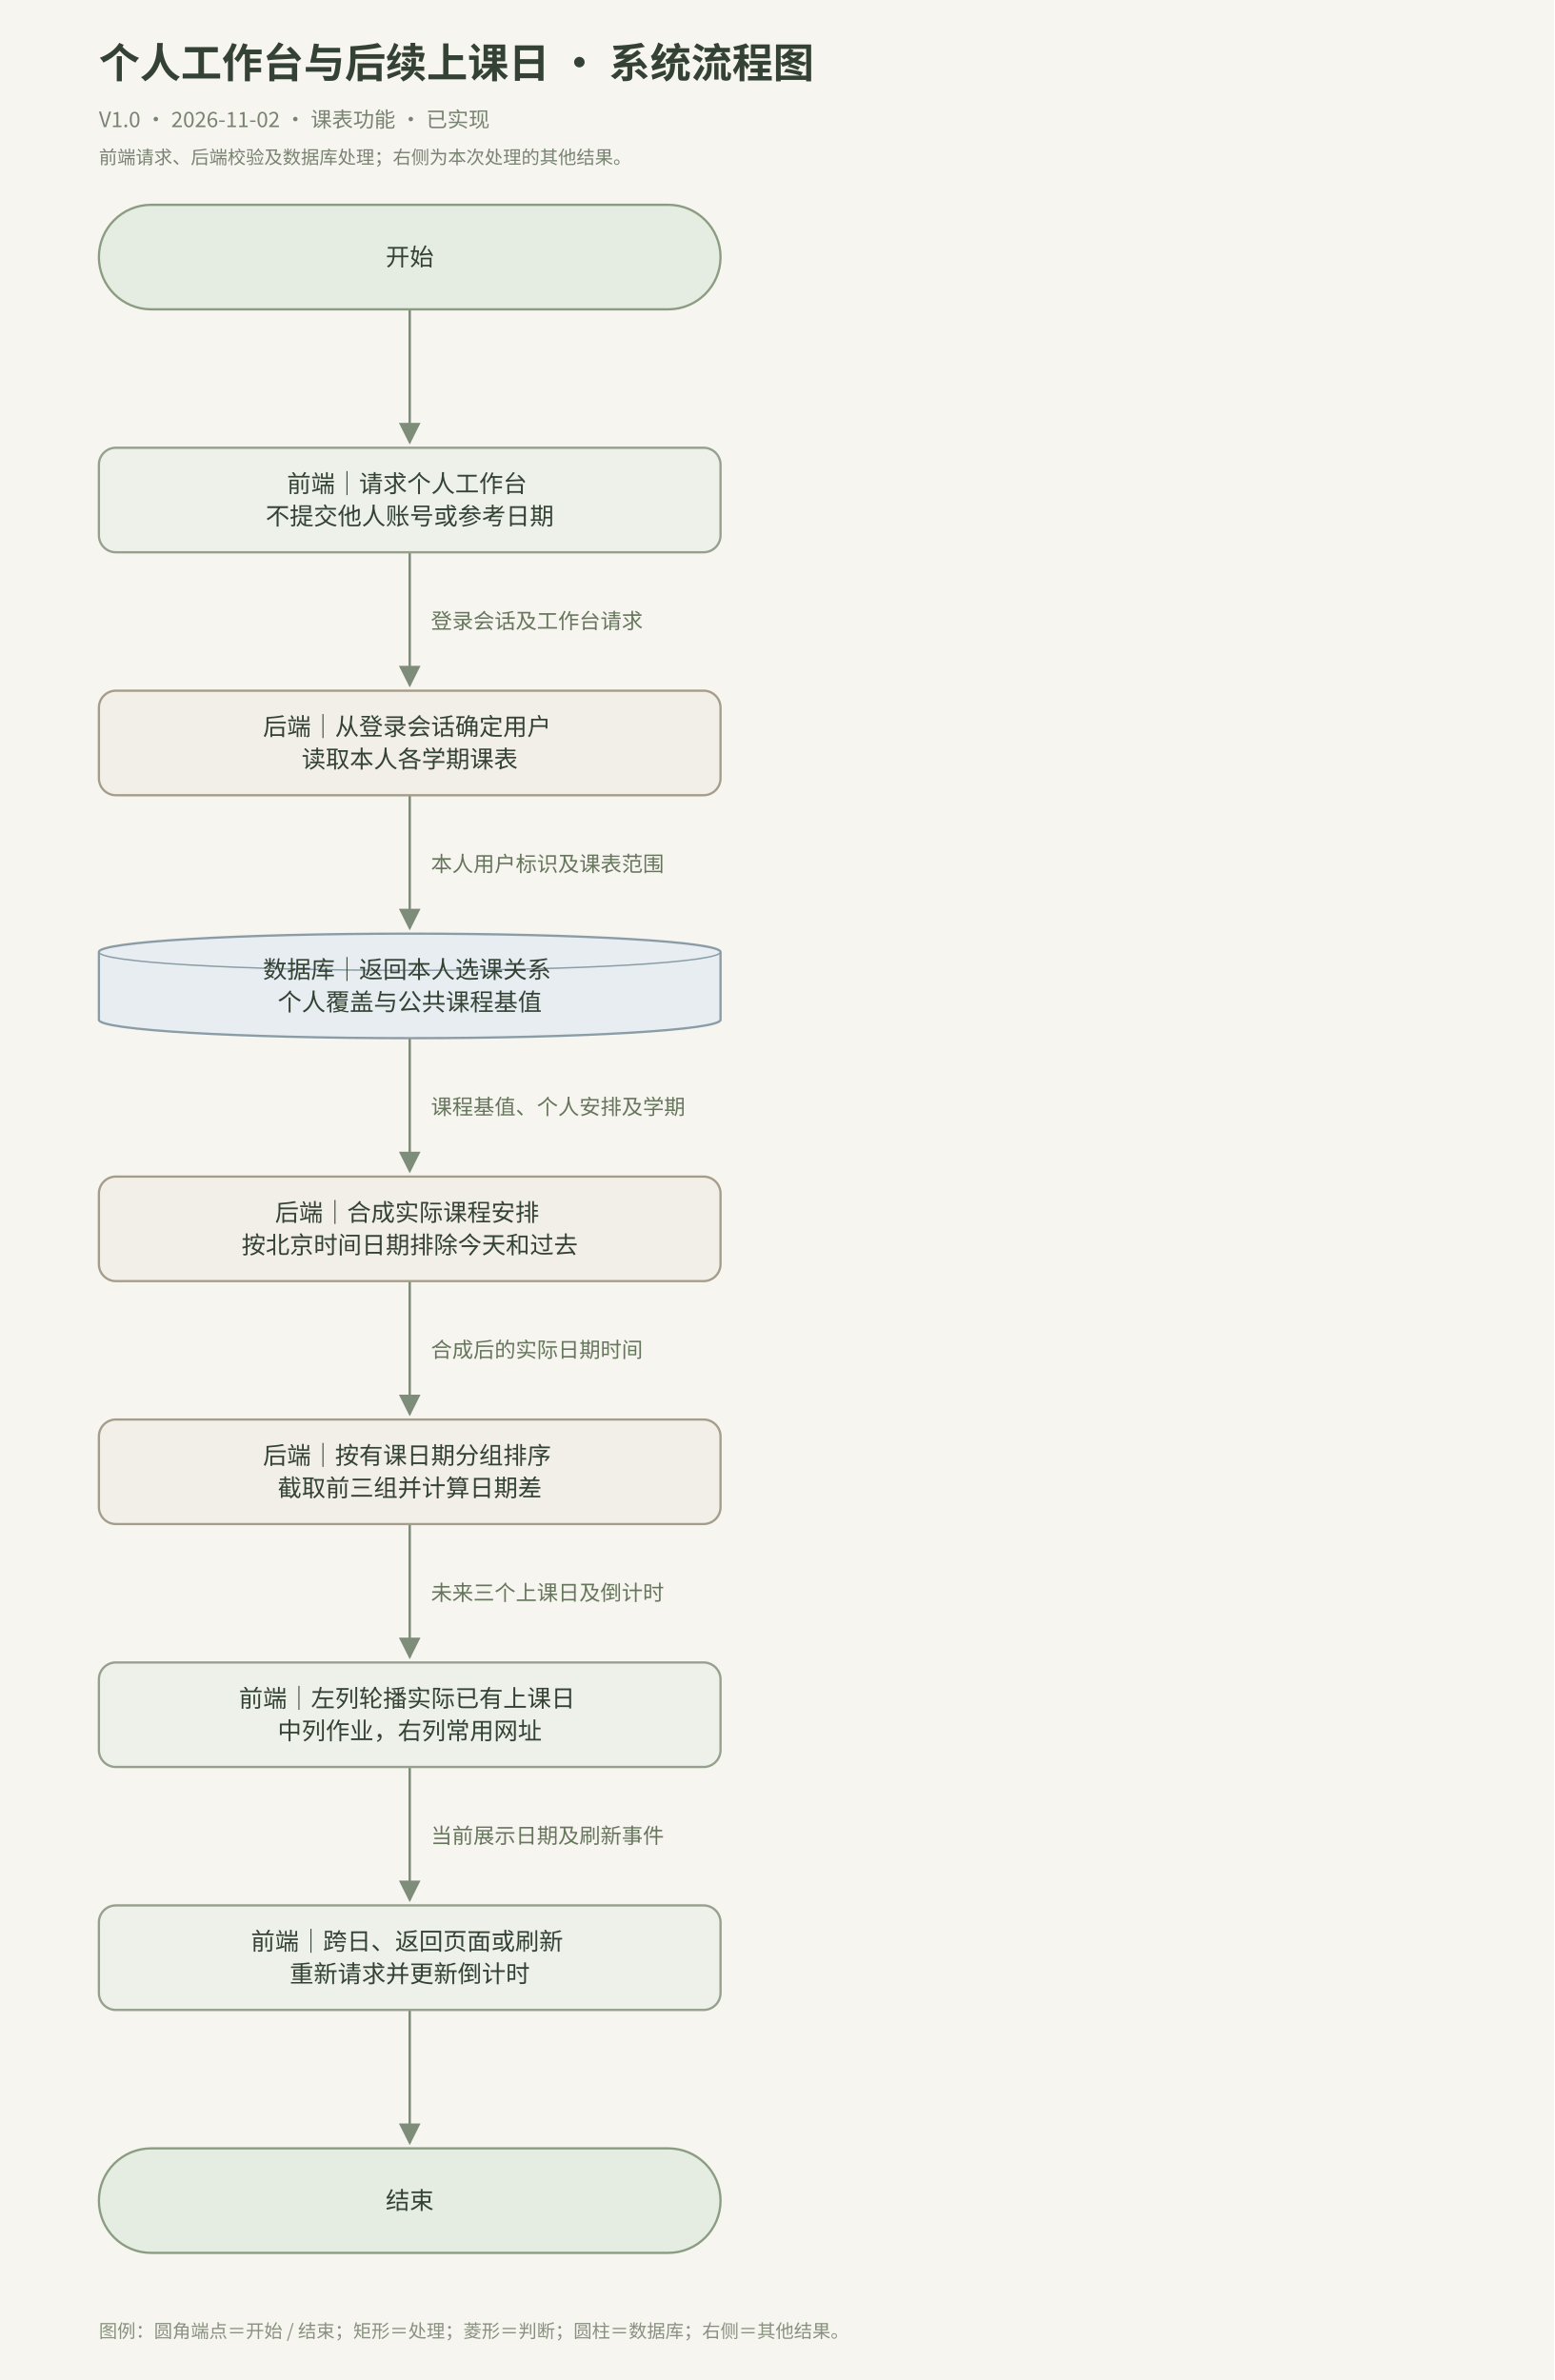
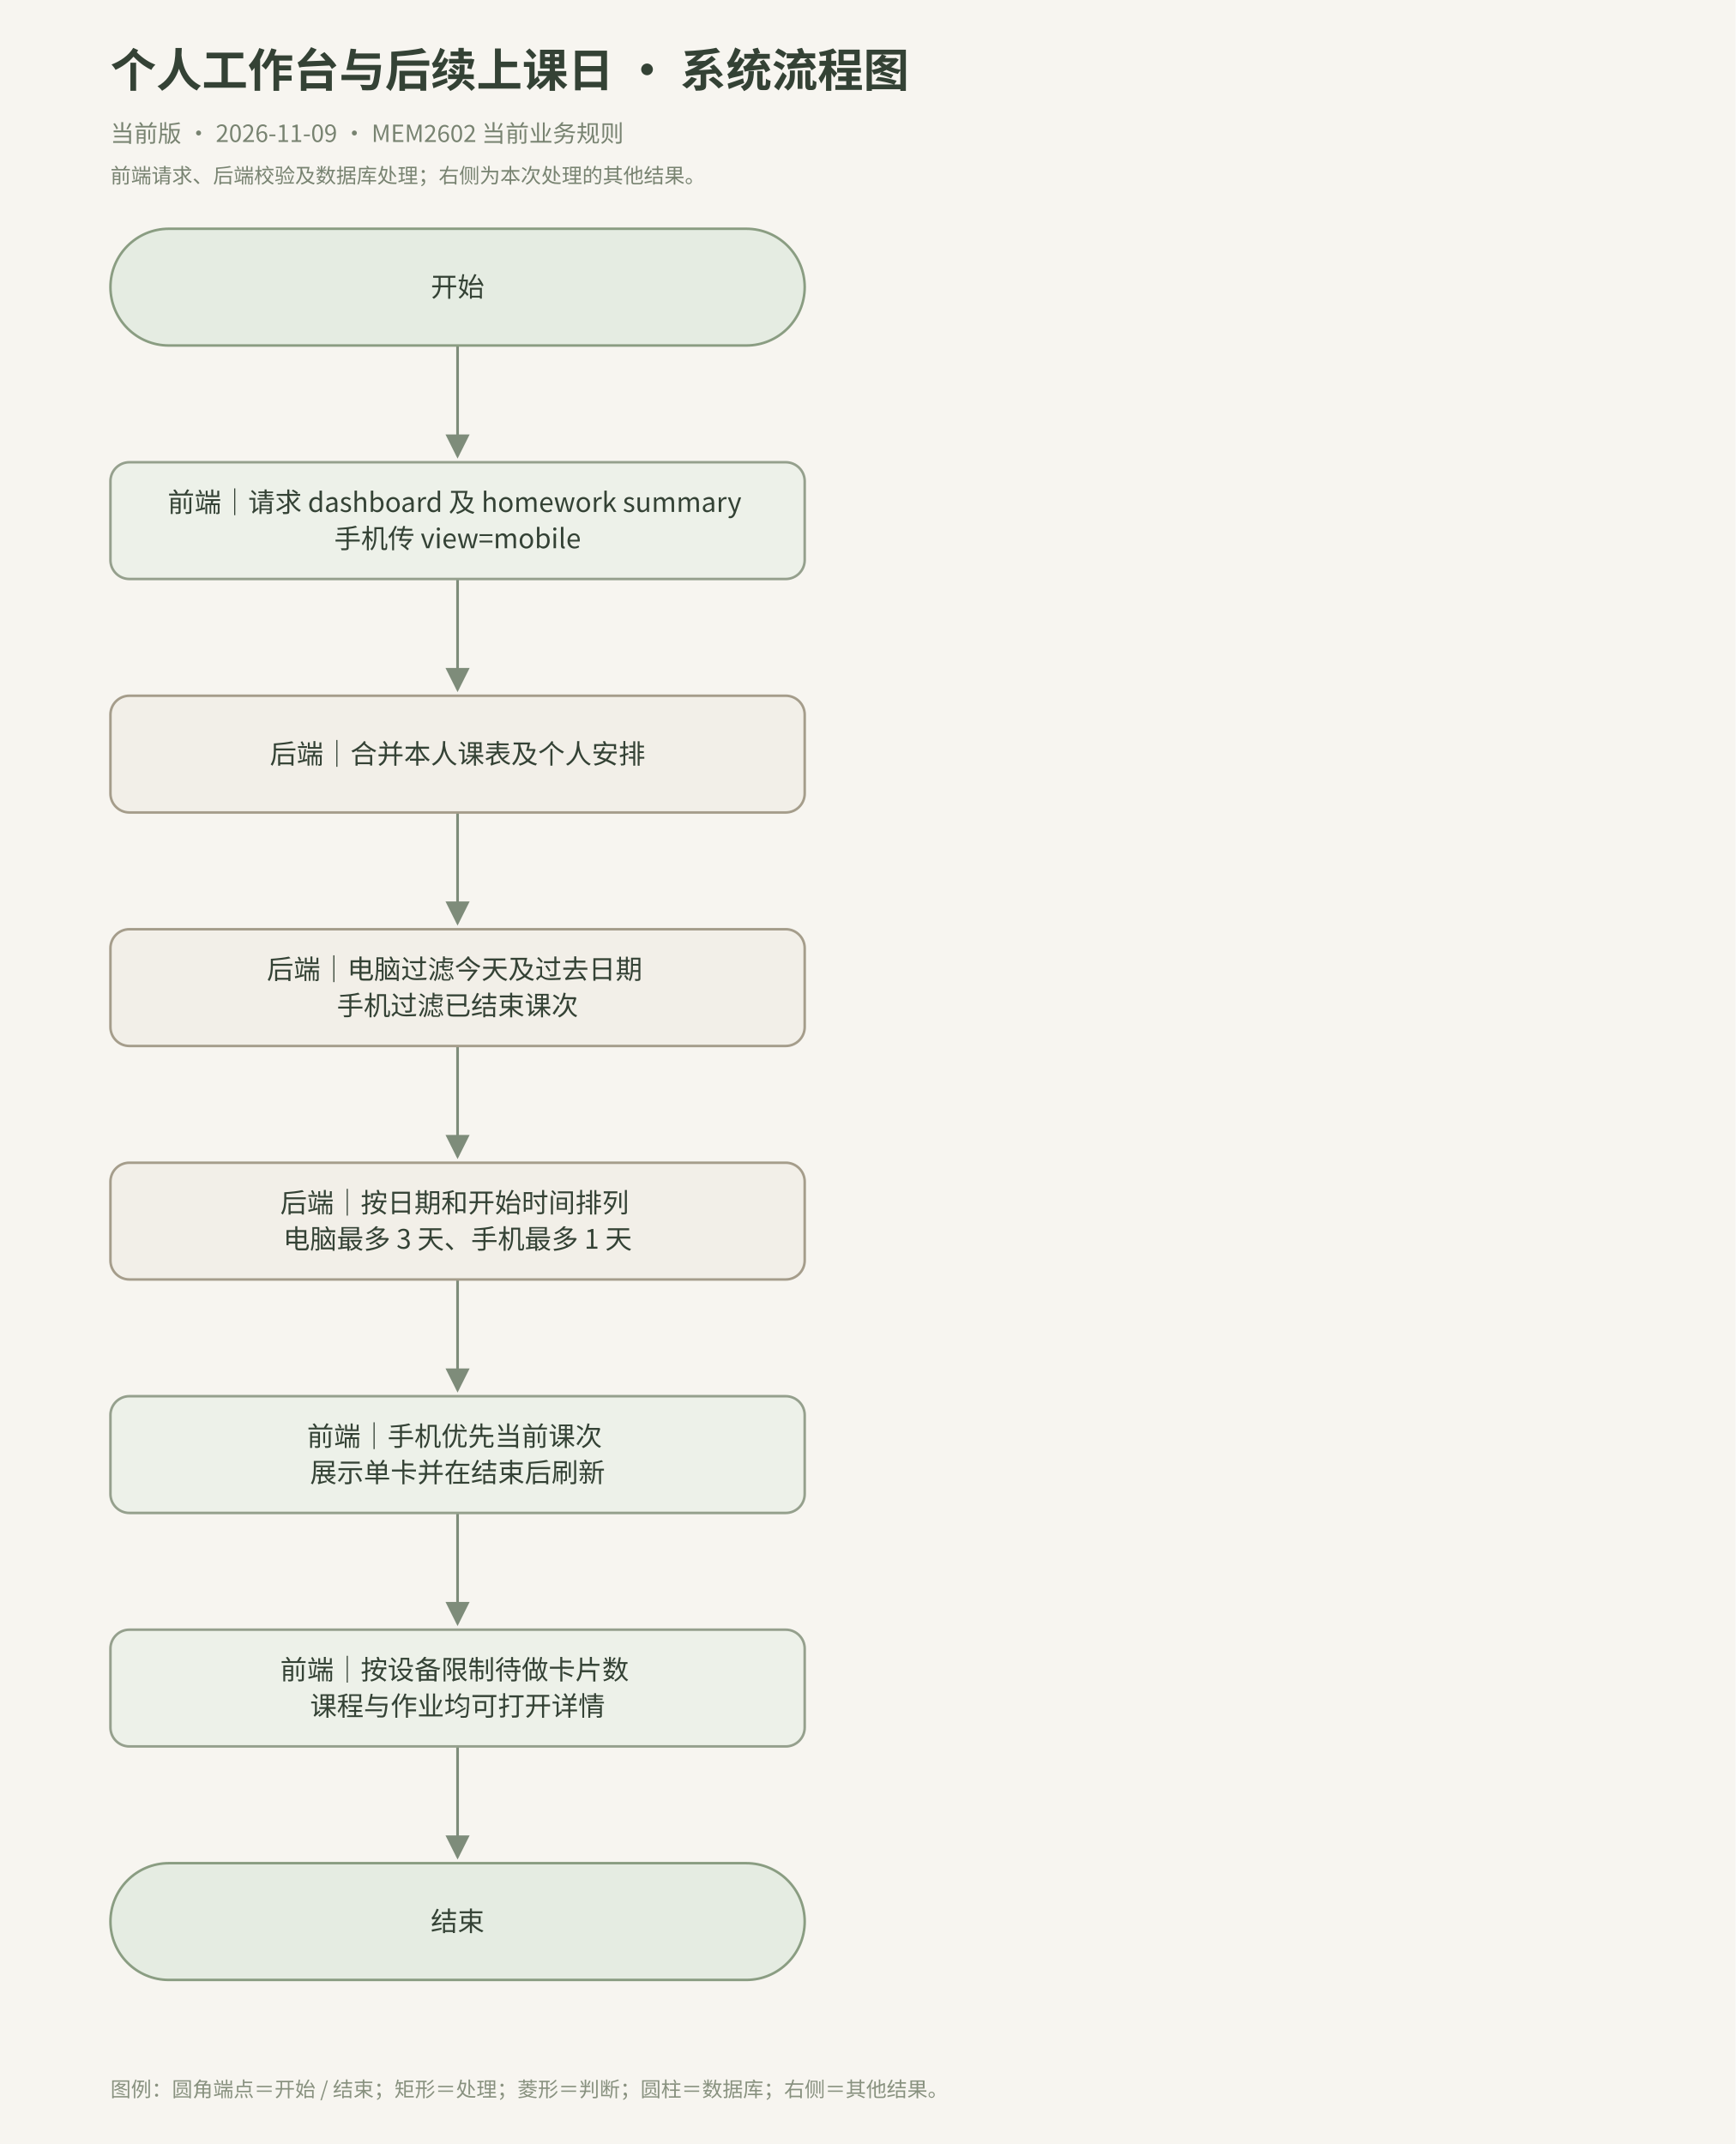
- <svg xmlns="http://www.w3.org/2000/svg" width="1100" height="1685" viewBox="0 0 1100 1685" role="img" aria-labelledby="title desc">
+ <svg xmlns="http://www.w3.org/2000/svg" width="1100" height="1359" viewBox="0 0 1100 1359" role="img" aria-labelledby="title desc">
  <defs>
    <marker id="arrow" markerWidth="9" markerHeight="9" refX="8" refY="4.5" orient="auto" markerUnits="strokeWidth">
      <path d="M0 0 L9 4.5 L0 9 Z" fill="#7E8C7A" />
    </marker>
  </defs>
-   <rect width="1100" height="1685" fill="#F7F5F0" />
+   <rect width="1100" height="1359" fill="#F7F5F0" />
  <g font-family="'Microsoft YaHei','PingFang SC','Noto Sans CJK SC',sans-serif" fill="#344235">
    <text x="70" y="55" font-size="29" font-weight="700">个人工作台与后续上课日 · 系统流程图</text>
-     <text x="70" y="90" font-size="15" fill="#788371">V1.0 · 2026-11-02 · 课表功能 · 已实现</text>
+     <text x="70" y="90" font-size="15" fill="#788371">当前版 · 2026-11-09 · MEM2602 当前业务规则</text>
    <text x="70" y="116" font-size="13" fill="#788371">前端请求、后端校验及数据库处理；右侧为本次处理的其他结果。</text>
-     <path d="M290.0 219 L290.0 313" stroke="#7E8C7A" stroke-width="1.7" fill="none" marker-end="url(#arrow)" />
-     <path d="M290.0 391 L290.0 485" stroke="#7E8C7A" stroke-width="1.7" fill="none" marker-end="url(#arrow)" />
-     <text x="305.0" y="445.0" font-size="15" fill="#66765D">登录会话及工作台请求</text>
-     <path d="M290.0 563 L290.0 657" stroke="#7E8C7A" stroke-width="1.7" fill="none" marker-end="url(#arrow)" />
-     <text x="305.0" y="617.0" font-size="15" fill="#66765D">本人用户标识及课表范围</text>
-     <path d="M290.0 735 L290.0 829" stroke="#7E8C7A" stroke-width="1.7" fill="none" marker-end="url(#arrow)" />
-     <text x="305.0" y="789.0" font-size="15" fill="#66765D">课程基值、个人安排及学期</text>
-     <path d="M290.0 907 L290.0 1001" stroke="#7E8C7A" stroke-width="1.7" fill="none" marker-end="url(#arrow)" />
-     <text x="305.0" y="961.0" font-size="15" fill="#66765D">合成后的实际日期时间</text>
-     <path d="M290.0 1079 L290.0 1173" stroke="#7E8C7A" stroke-width="1.7" fill="none" marker-end="url(#arrow)" />
-     <text x="305.0" y="1133.0" font-size="15" fill="#66765D">未来三个上课日及倒计时</text>
-     <path d="M290.0 1251 L290.0 1345" stroke="#7E8C7A" stroke-width="1.7" fill="none" marker-end="url(#arrow)" />
-     <text x="305.0" y="1305.0" font-size="15" fill="#66765D">当前展示日期及刷新事件</text>
-     <path d="M290.0 1423 L290.0 1517" stroke="#7E8C7A" stroke-width="1.7" fill="none" marker-end="url(#arrow)" />
+     <path d="M290.0 219 L290.0 289" stroke="#7E8C7A" stroke-width="1.7" fill="none" marker-end="url(#arrow)" />
+     <path d="M290.0 367 L290.0 437" stroke="#7E8C7A" stroke-width="1.7" fill="none" marker-end="url(#arrow)" />
+     <path d="M290.0 515 L290.0 585" stroke="#7E8C7A" stroke-width="1.7" fill="none" marker-end="url(#arrow)" />
+     <path d="M290.0 663 L290.0 733" stroke="#7E8C7A" stroke-width="1.7" fill="none" marker-end="url(#arrow)" />
+     <path d="M290.0 811 L290.0 881" stroke="#7E8C7A" stroke-width="1.7" fill="none" marker-end="url(#arrow)" />
+     <path d="M290.0 959 L290.0 1029" stroke="#7E8C7A" stroke-width="1.7" fill="none" marker-end="url(#arrow)" />
+     <path d="M290.0 1107 L290.0 1177" stroke="#7E8C7A" stroke-width="1.7" fill="none" marker-end="url(#arrow)" />
    <rect x="70" y="145" width="440" height="74" rx="37.0" fill="#E5ECE2" stroke="#8A9D82" stroke-width="1.6" />
    <text text-anchor="middle" font-size="17">
      <tspan x="290.0" y="188.0">开始</tspan>
    </text>
-     <rect x="70" y="317" width="440" height="74" rx="12" fill="#EDF1E9" stroke="#95A08D" stroke-width="1.6" />
+     <rect x="70" y="293" width="440" height="74" rx="12" fill="#EDF1E9" stroke="#95A08D" stroke-width="1.6" />
    <text text-anchor="middle" font-size="17">
-       <tspan x="290.0" y="348.5">前端｜请求个人工作台</tspan>
-       <tspan x="290.0" y="371.5">不提交他人账号或参考日期</tspan>
+       <tspan x="290.0" y="324.5">前端｜请求 dashboard 及 homework summary</tspan>
+       <tspan x="290.0" y="347.5">手机传 view=mobile</tspan>
    </text>
-     <rect x="70" y="489" width="440" height="74" rx="12" fill="#F2EFE8" stroke="#A59D8B" stroke-width="1.6" />
+     <rect x="70" y="441" width="440" height="74" rx="12" fill="#F2EFE8" stroke="#A59D8B" stroke-width="1.6" />
    <text text-anchor="middle" font-size="17">
-       <tspan x="290.0" y="520.5">后端｜从登录会话确定用户</tspan>
-       <tspan x="290.0" y="543.5">读取本人各学期课表</tspan>
+       <tspan x="290.0" y="484.0">后端｜合并本人课表及个人安排</tspan>
    </text>
-     <path d="M70 674 A220.0 13 0 0 1 510 674 L510 722 A220.0 13 0 0 1 70 722 Z" fill="#E7EDF0" stroke="#8A9CA6" stroke-width="1.6" />
-     <path d="M70 674 A220.0 13 0 0 0 510 674" stroke="#8A9CA6" fill="none" />
+     <rect x="70" y="589" width="440" height="74" rx="12" fill="#F2EFE8" stroke="#A59D8B" stroke-width="1.6" />
    <text text-anchor="middle" font-size="17">
-       <tspan x="290.0" y="692.5">数据库｜返回本人选课关系</tspan>
-       <tspan x="290.0" y="715.5">个人覆盖与公共课程基值</tspan>
+       <tspan x="290.0" y="620.5">后端｜电脑过滤今天及过去日期</tspan>
+       <tspan x="290.0" y="643.5">手机过滤已结束课次</tspan>
    </text>
-     <rect x="70" y="833" width="440" height="74" rx="12" fill="#F2EFE8" stroke="#A59D8B" stroke-width="1.6" />
+     <rect x="70" y="737" width="440" height="74" rx="12" fill="#F2EFE8" stroke="#A59D8B" stroke-width="1.6" />
    <text text-anchor="middle" font-size="17">
-       <tspan x="290.0" y="864.5">后端｜合成实际课程安排</tspan>
-       <tspan x="290.0" y="887.5">按北京时间日期排除今天和过去</tspan>
+       <tspan x="290.0" y="768.5">后端｜按日期和开始时间排列</tspan>
+       <tspan x="290.0" y="791.5">电脑最多 3 天、手机最多 1 天</tspan>
    </text>
-     <rect x="70" y="1005" width="440" height="74" rx="12" fill="#F2EFE8" stroke="#A59D8B" stroke-width="1.6" />
+     <rect x="70" y="885" width="440" height="74" rx="12" fill="#EDF1E9" stroke="#95A08D" stroke-width="1.6" />
    <text text-anchor="middle" font-size="17">
-       <tspan x="290.0" y="1036.5">后端｜按有课日期分组排序</tspan>
-       <tspan x="290.0" y="1059.5">截取前三组并计算日期差</tspan>
+       <tspan x="290.0" y="916.5">前端｜手机优先当前课次</tspan>
+       <tspan x="290.0" y="939.5">展示单卡并在结束后刷新</tspan>
    </text>
-     <rect x="70" y="1177" width="440" height="74" rx="12" fill="#EDF1E9" stroke="#95A08D" stroke-width="1.6" />
+     <rect x="70" y="1033" width="440" height="74" rx="12" fill="#EDF1E9" stroke="#95A08D" stroke-width="1.6" />
    <text text-anchor="middle" font-size="17">
-       <tspan x="290.0" y="1208.5">前端｜左列轮播实际已有上课日</tspan>
-       <tspan x="290.0" y="1231.5">中列作业，右列常用网址</tspan>
+       <tspan x="290.0" y="1064.5">前端｜按设备限制待做卡片数</tspan>
+       <tspan x="290.0" y="1087.5">课程与作业均可打开详情</tspan>
    </text>
-     <rect x="70" y="1349" width="440" height="74" rx="12" fill="#EDF1E9" stroke="#95A08D" stroke-width="1.6" />
+     <rect x="70" y="1181" width="440" height="74" rx="37.0" fill="#E5ECE2" stroke="#8A9D82" stroke-width="1.6" />
    <text text-anchor="middle" font-size="17">
-       <tspan x="290.0" y="1380.5">前端｜跨日、返回页面或刷新</tspan>
-       <tspan x="290.0" y="1403.5">重新请求并更新倒计时</tspan>
+       <tspan x="290.0" y="1224.0">结束</tspan>
    </text>
-     <rect x="70" y="1521" width="440" height="74" rx="37.0" fill="#E5ECE2" stroke="#8A9D82" stroke-width="1.6" />
-     <text text-anchor="middle" font-size="17">
-       <tspan x="290.0" y="1564.0">结束</tspan>
-     </text>
-     <text x="70" y="1655" font-size="13" fill="#88917F">图例：圆角端点＝开始 / 结束；矩形＝处理；菱形＝判断；圆柱＝数据库；右侧＝其他结果。</text>
+     <text x="70" y="1329" font-size="13" fill="#88917F">图例：圆角端点＝开始 / 结束；矩形＝处理；菱形＝判断；圆柱＝数据库；右侧＝其他结果。</text>
  </g>
</svg>
